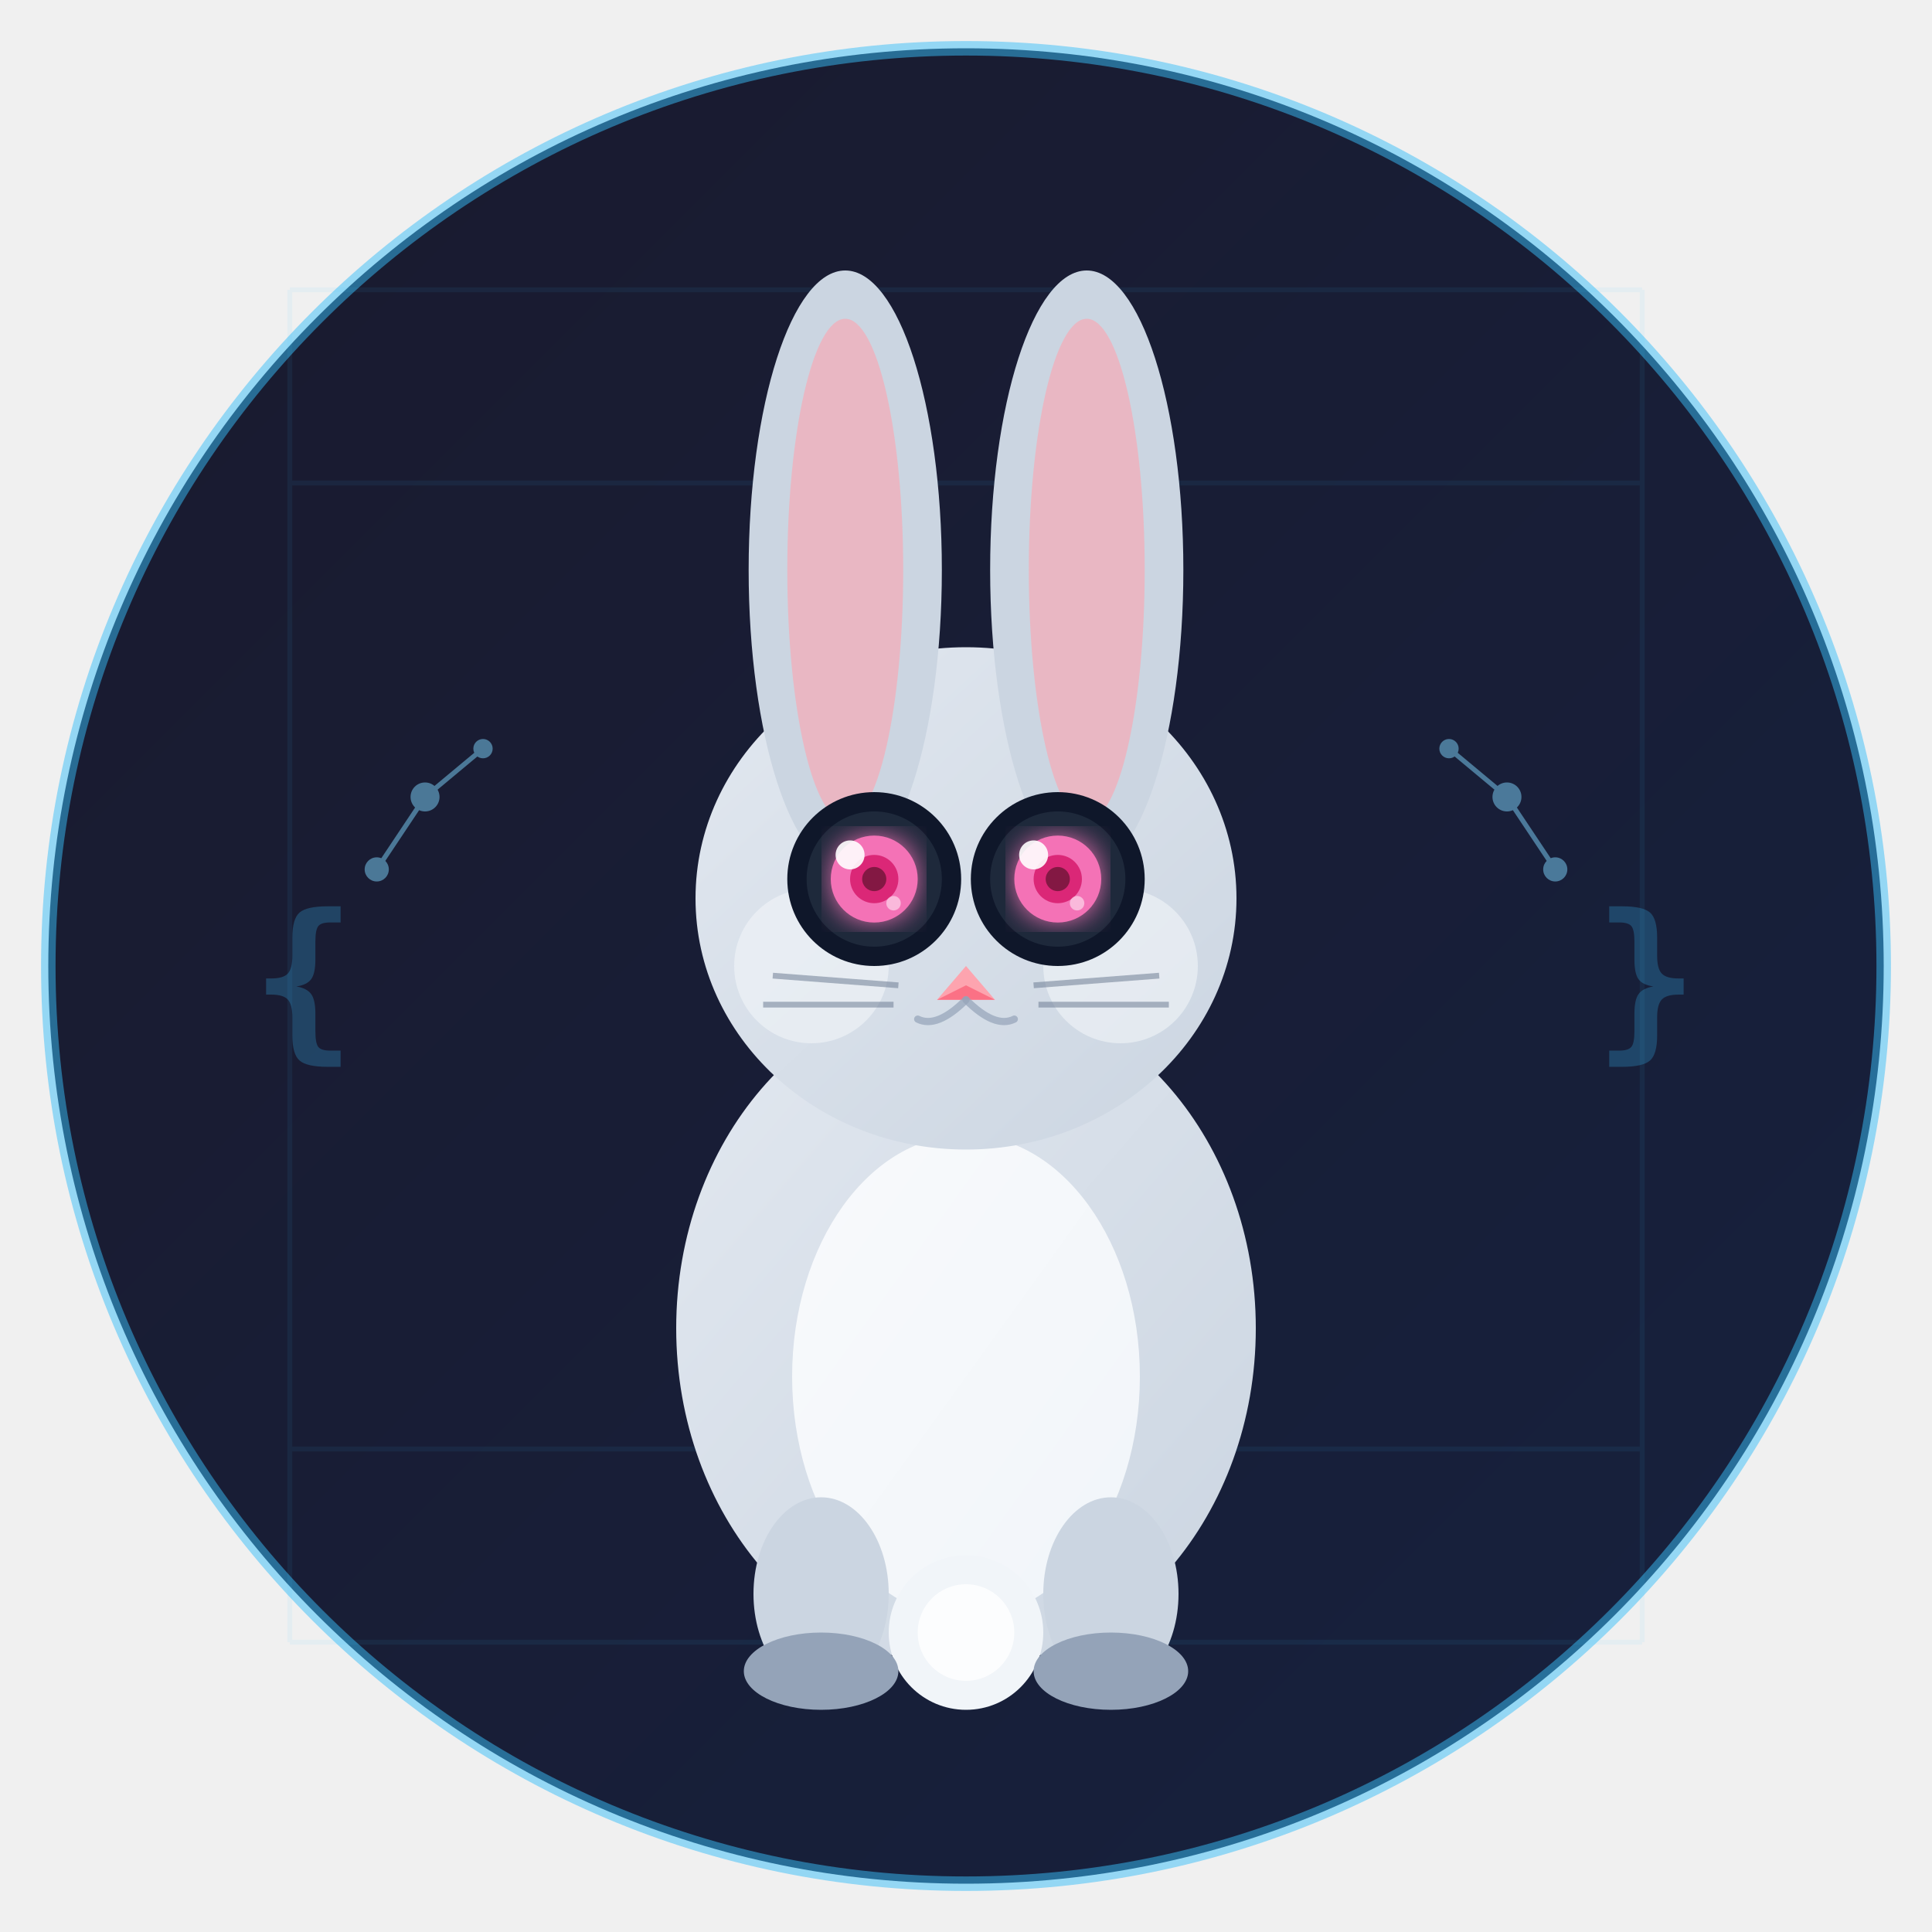
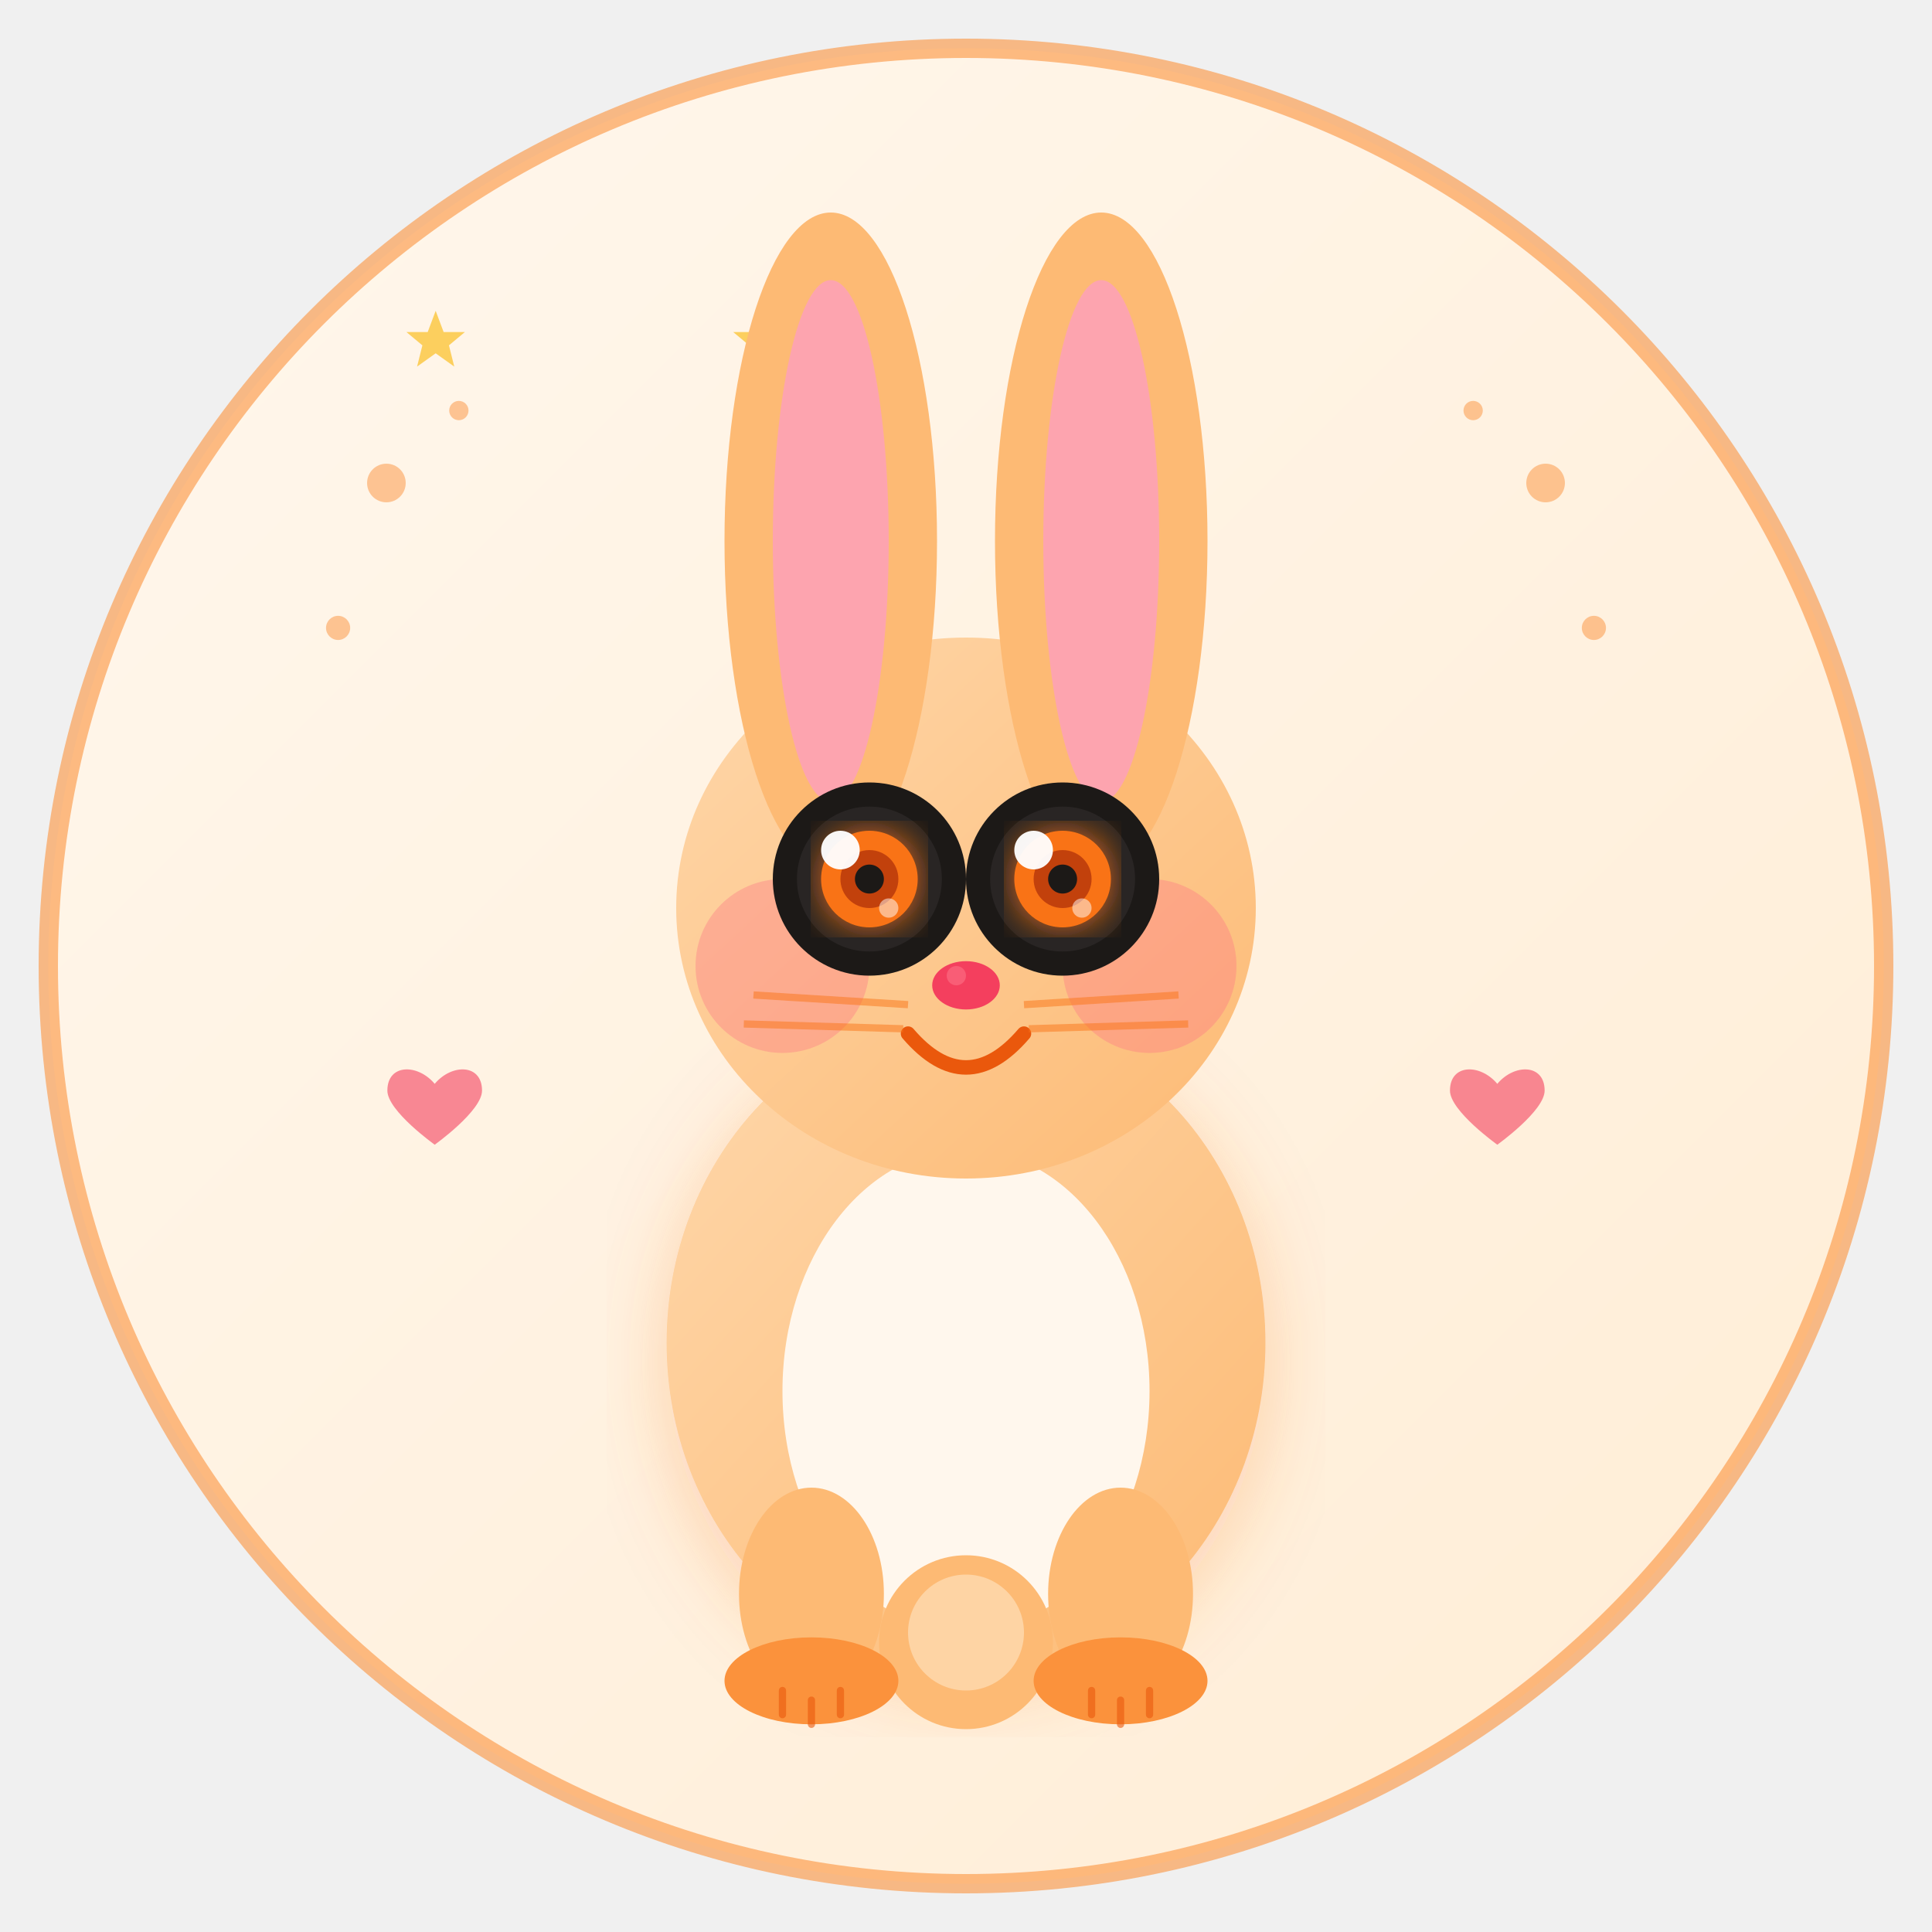
<svg xmlns="http://www.w3.org/2000/svg" viewBox="0 0 400 400" width="400" height="400">
  <defs>
    <linearGradient id="bgGrad" x1="0%" y1="0%" x2="100%" y2="100%">
-       <stop offset="0%" style="stop-color:#1a1a2e;stop-opacity:1" />
-       <stop offset="100%" style="stop-color:#16213e;stop-opacity:1" />
+       <stop offset="0%" style="stop-color:#fff7ed;stop-opacity:1" />
+       <stop offset="100%" style="stop-color:#ffedd5;stop-opacity:1" />
    </linearGradient>
    <linearGradient id="bodyGrad" x1="0%" y1="0%" x2="100%" y2="100%">
-       <stop offset="0%" style="stop-color:#e2e8f0;stop-opacity:1" />
-       <stop offset="100%" style="stop-color:#cbd5e1;stop-opacity:1" />
+       <stop offset="0%" style="stop-color:#fed7aa;stop-opacity:1" />
+       <stop offset="100%" style="stop-color:#fdba74;stop-opacity:1" />
    </linearGradient>
-     <linearGradient id="bellyGrad" x1="0%" y1="0%" x2="100%" y2="100%">
-       <stop offset="0%" style="stop-color:#f8fafc;stop-opacity:1" />
-       <stop offset="100%" style="stop-color:#f1f5f9;stop-opacity:1" />
+     <linearGradient id="earGrad" x1="0%" y1="100%" x2="100%" y2="0%">
+       <stop offset="0%" style="stop-color:#fb923c;stop-opacity:1" />
+       <stop offset="100%" style="stop-color:#f97316;stop-opacity:1" />
    </linearGradient>
    <filter id="glow">
-       <feGaussianBlur stdDeviation="3" result="coloredBlur" />
+       <feGaussianBlur stdDeviation="4" result="coloredBlur" />
      <feMerge>
        <feMergeNode in="coloredBlur" />
        <feMergeNode in="SourceGraphic" />
      </feMerge>
    </filter>
+     <filter id="softShadow">
+       <feDropShadow dx="0" dy="4" stdDeviation="8" flood-color="#f97316" flood-opacity="0.25" />
+     </filter>
  </defs>
  <circle cx="200" cy="200" r="190" fill="url(#bgGrad)" />
-   <circle cx="200" cy="200" r="190" fill="none" stroke="#38bdf8" stroke-width="3" opacity="0.5" />
-   <g opacity="0.07" stroke="#38bdf8" stroke-width="1">
-     <line x1="60" y1="60" x2="340" y2="60" />
-     <line x1="60" y1="100" x2="340" y2="100" />
-     <line x1="60" y1="300" x2="340" y2="300" />
-     <line x1="60" y1="340" x2="340" y2="340" />
-     <line x1="60" y1="60" x2="60" y2="340" />
-     <line x1="340" y1="60" x2="340" y2="340" />
+   <circle cx="200" cy="200" r="190" fill="none" stroke="#fb923c" stroke-width="4" opacity="0.6" />
+   <g fill="#fb923c" opacity="0.5">
+     <circle cx="80" cy="100" r="4" />
+     <circle cx="320" cy="100" r="4" />
+     <circle cx="70" cy="130" r="2.5" />
+     <circle cx="330" cy="130" r="2.5" />
+     <circle cx="95" cy="85" r="2" />
+     <circle cx="305" cy="85" r="2" />
  </g>
-   <text x="52" y="215" font-family="monospace" font-size="36" fill="#38bdf8" opacity="0.25" font-weight="bold">{</text>
-   <text x="330" y="215" font-family="monospace" font-size="36" fill="#38bdf8" opacity="0.25" font-weight="bold">}</text>
-   <ellipse cx="200" cy="275" rx="60" ry="70" fill="url(#bodyGrad)" />
-   <ellipse cx="200" cy="285" rx="36" ry="50" fill="url(#bellyGrad)" />
-   <circle cx="200" cy="338" r="16" fill="#f1f5f9" />
-   <circle cx="200" cy="338" r="10" fill="white" opacity="0.8" />
-   <ellipse cx="170" cy="330" rx="14" ry="20" fill="#cbd5e1" />
-   <ellipse cx="230" cy="330" rx="14" ry="20" fill="#cbd5e1" />
-   <ellipse cx="170" cy="346" rx="16" ry="8" fill="#94a3b8" />
-   <ellipse cx="230" cy="346" rx="16" ry="8" fill="#94a3b8" />
-   <ellipse cx="200" cy="186" rx="56" ry="52" fill="url(#bodyGrad)" />
-   <ellipse cx="175" cy="118" rx="20" ry="62" fill="#cbd5e1" />
-   <ellipse cx="175" cy="118" rx="12" ry="52" fill="#fda4af" opacity="0.6" />
-   <ellipse cx="225" cy="118" rx="20" ry="62" fill="#cbd5e1" />
-   <ellipse cx="225" cy="118" rx="12" ry="52" fill="#fda4af" opacity="0.6" />
-   <circle cx="168" cy="200" r="16" fill="#f1f5f9" opacity="0.6" />
-   <circle cx="232" cy="200" r="16" fill="#f1f5f9" opacity="0.6" />
-   <circle cx="181" cy="182" r="18" fill="#0f172a" />
-   <circle cx="181" cy="182" r="14" fill="#1e293b" />
-   <circle cx="181" cy="182" r="9" fill="#f472b6" filter="url(#glow)" />
-   <circle cx="181" cy="182" r="5" fill="#db2777" />
-   <circle cx="181" cy="182" r="2.5" fill="#831843" />
-   <circle cx="176" cy="177" r="3" fill="white" opacity="0.9" />
-   <circle cx="185" cy="187" r="1.5" fill="white" opacity="0.5" />
-   <circle cx="219" cy="182" r="18" fill="#0f172a" />
-   <circle cx="219" cy="182" r="14" fill="#1e293b" />
-   <circle cx="219" cy="182" r="9" fill="#f472b6" filter="url(#glow)" />
-   <circle cx="219" cy="182" r="5" fill="#db2777" />
-   <circle cx="219" cy="182" r="2.5" fill="#831843" />
-   <circle cx="214" cy="177" r="3" fill="white" opacity="0.9" />
-   <circle cx="223" cy="187" r="1.5" fill="white" opacity="0.5" />
-   <polygon points="200,200 194,207 206,207" fill="#fda4af" />
-   <polygon points="200,204 194,207 206,207" fill="#fb7185" />
-   <path d="M200,207 Q194,213 190,211" stroke="#94a3b8" stroke-width="1.5" fill="none" stroke-linecap="round" opacity="0.7" />
-   <path d="M200,207 Q206,213 210,211" stroke="#94a3b8" stroke-width="1.5" fill="none" stroke-linecap="round" opacity="0.7" />
-   <line x1="160" y1="202" x2="186" y2="204" stroke="#64748b" stroke-width="1.2" opacity="0.5" />
-   <line x1="158" y1="208" x2="185" y2="208" stroke="#64748b" stroke-width="1.2" opacity="0.5" />
-   <line x1="240" y1="202" x2="214" y2="204" stroke="#64748b" stroke-width="1.2" opacity="0.5" />
-   <line x1="242" y1="208" x2="215" y2="208" stroke="#64748b" stroke-width="1.2" opacity="0.5" />
-   <g fill="#7dd3fc" opacity="0.5">
-     <circle cx="88" cy="165" r="3" />
-     <circle cx="100" cy="155" r="2" />
-     <circle cx="78" cy="180" r="2.5" />
-     <line x1="88" y1="165" x2="100" y2="155" stroke="#7dd3fc" stroke-width="1" />
-     <line x1="88" y1="165" x2="78" y2="180" stroke="#7dd3fc" stroke-width="1" />
-     <circle cx="312" cy="165" r="3" />
-     <circle cx="300" cy="155" r="2" />
-     <circle cx="322" cy="180" r="2.5" />
-     <line x1="312" y1="165" x2="300" y2="155" stroke="#7dd3fc" stroke-width="1" />
-     <line x1="312" y1="165" x2="322" y2="180" stroke="#7dd3fc" stroke-width="1" />
+   <g fill="#fbbf24" opacity="0.7">
+     <polygon points="88,70 91,62 94,70 102,70 96,75 98,83 91,78 84,83 86,75 80,70" transform="scale(0.55) translate(73,55)" />
+     <polygon points="312,70 315,62 318,70 326,70 320,75 322,83 315,78 308,83 310,75 304,70" transform="scale(0.55) translate(-28,55)" />
+   </g>
+   <ellipse cx="200" cy="278" rx="62" ry="68" fill="url(#bodyGrad)" filter="url(#softShadow)" />
+   <ellipse cx="200" cy="288" rx="38" ry="50" fill="#fff7ed" />
+   <circle cx="200" cy="340" r="18" fill="#fdba74" />
+   <circle cx="200" cy="338" r="12" fill="#fed7aa" opacity="0.9" />
+   <ellipse cx="168" cy="330" rx="15" ry="22" fill="#fdba74" />
+   <ellipse cx="232" cy="330" rx="15" ry="22" fill="#fdba74" />
+   <ellipse cx="168" cy="348" rx="18" ry="9" fill="#fb923c" />
+   <ellipse cx="232" cy="348" rx="18" ry="9" fill="#fb923c" />
+   <g stroke="#ea580c" stroke-width="1.5" stroke-linecap="round" fill="none" opacity="0.6">
+     <line x1="162" y1="350" x2="162" y2="355" />
+     <line x1="168" y1="352" x2="168" y2="357" />
+     <line x1="174" y1="350" x2="174" y2="355" />
+     <line x1="226" y1="350" x2="226" y2="355" />
+     <line x1="232" y1="352" x2="232" y2="357" />
+     <line x1="238" y1="350" x2="238" y2="355" />
+   </g>
+   <ellipse cx="200" cy="188" rx="60" ry="56" fill="url(#bodyGrad)" />
+   <ellipse cx="172" cy="112" rx="22" ry="68" fill="#fdba74" />
+   <ellipse cx="172" cy="112" rx="12" ry="54" fill="#fda4af" />
+   <ellipse cx="228" cy="112" rx="22" ry="68" fill="#fdba74" />
+   <ellipse cx="228" cy="112" rx="12" ry="54" fill="#fda4af" />
+   <circle cx="162" cy="200" r="18" fill="#fb7185" opacity="0.35" />
+   <circle cx="238" cy="200" r="18" fill="#fb7185" opacity="0.35" />
+   <circle cx="180" cy="182" r="20" fill="#1c1917" />
+   <circle cx="180" cy="182" r="15" fill="#292524" />
+   <circle cx="180" cy="182" r="10" fill="#f97316" filter="url(#glow)" />
+   <circle cx="180" cy="182" r="6" fill="#c2410c" />
+   <circle cx="180" cy="182" r="3" fill="#1c1917" />
+   <circle cx="174" cy="176" r="4" fill="white" opacity="0.95" />
+   <circle cx="184" cy="188" r="2" fill="white" opacity="0.5" />
+   <circle cx="220" cy="182" r="20" fill="#1c1917" />
+   <circle cx="220" cy="182" r="15" fill="#292524" />
+   <circle cx="220" cy="182" r="10" fill="#f97316" filter="url(#glow)" />
+   <circle cx="220" cy="182" r="6" fill="#c2410c" />
+   <circle cx="220" cy="182" r="3" fill="#1c1917" />
+   <circle cx="214" cy="176" r="4" fill="white" opacity="0.95" />
+   <circle cx="224" cy="188" r="2" fill="white" opacity="0.5" />
+   <ellipse cx="200" cy="204" rx="7" ry="5" fill="#f43f5e" />
+   <circle cx="198" cy="202" r="2" fill="#fb7185" opacity="0.6" />
+   <path d="M188,214 Q200,228 212,214" stroke="#ea580c" stroke-width="3" fill="none" stroke-linecap="round" />
+   <line x1="156" y1="206" x2="188" y2="208" stroke="#f97316" stroke-width="1.5" opacity="0.5" />
+   <line x1="154" y1="212" x2="187" y2="213" stroke="#f97316" stroke-width="1.5" opacity="0.5" />
+   <line x1="244" y1="206" x2="212" y2="208" stroke="#f97316" stroke-width="1.5" opacity="0.5" />
+   <line x1="246" y1="212" x2="213" y2="213" stroke="#f97316" stroke-width="1.5" opacity="0.5" />
+   <g transform="translate(310,230)" fill="#f43f5e" opacity="0.6">
+     <path d="M0,-8 C-5,-14 -14,-14 -14,-6 C-14,0 0,10 0,10 C0,10 14,0 14,-6 C14,-14 5,-14 0,-8 Z" transform="scale(0.7)" />
+   </g>
+   <g transform="translate(90,230)" fill="#f43f5e" opacity="0.6">
+     <path d="M0,-8 C-5,-14 -14,-14 -14,-6 C-14,0 0,10 0,10 C0,10 14,0 14,-6 C14,-14 5,-14 0,-8 Z" transform="scale(0.7)" />
  </g>
</svg>
